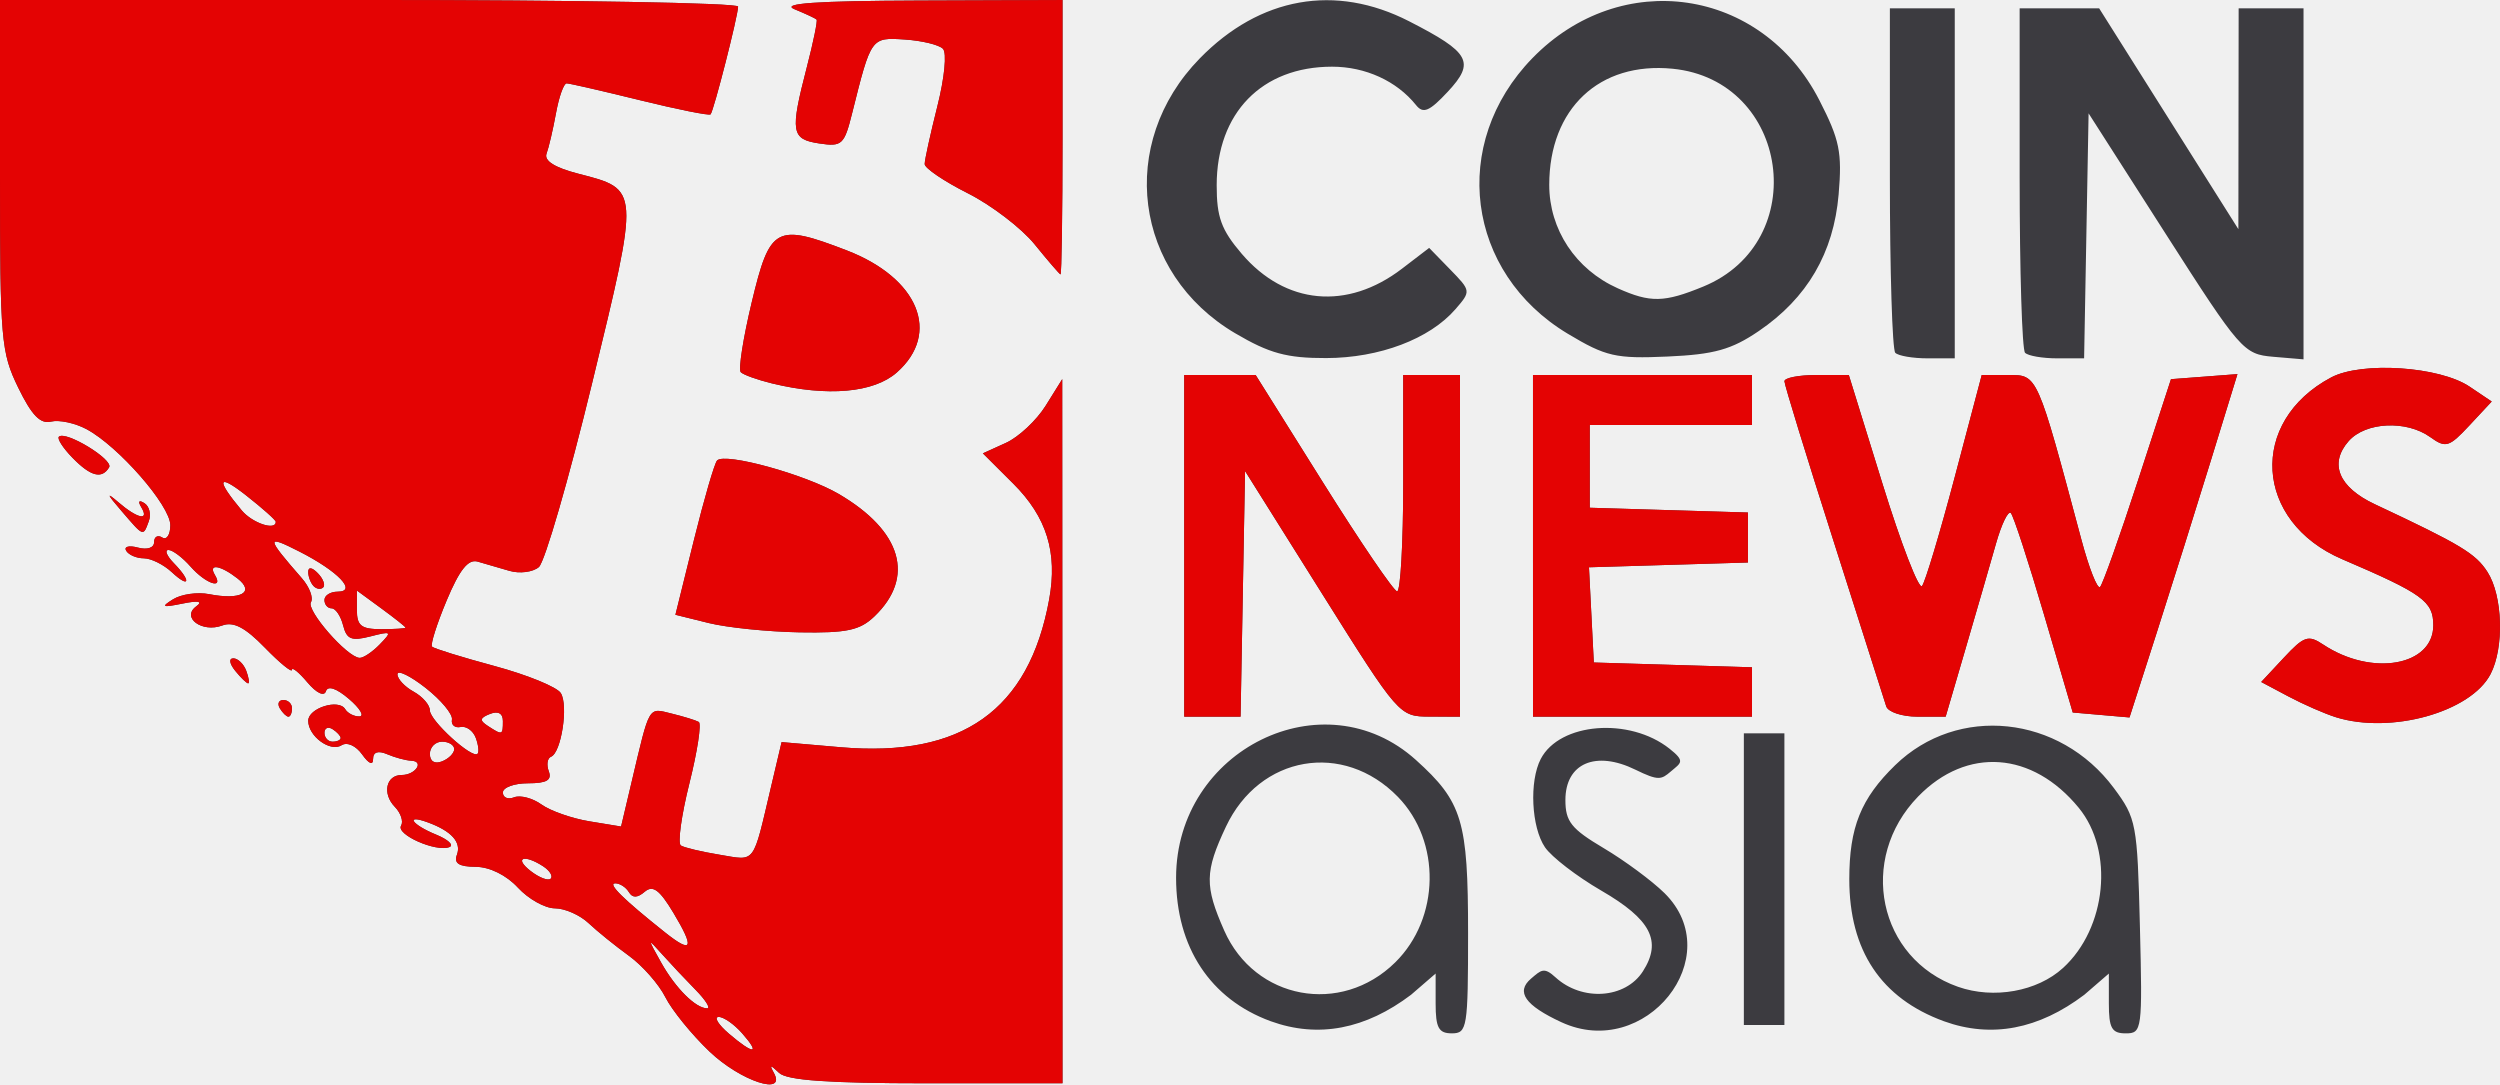
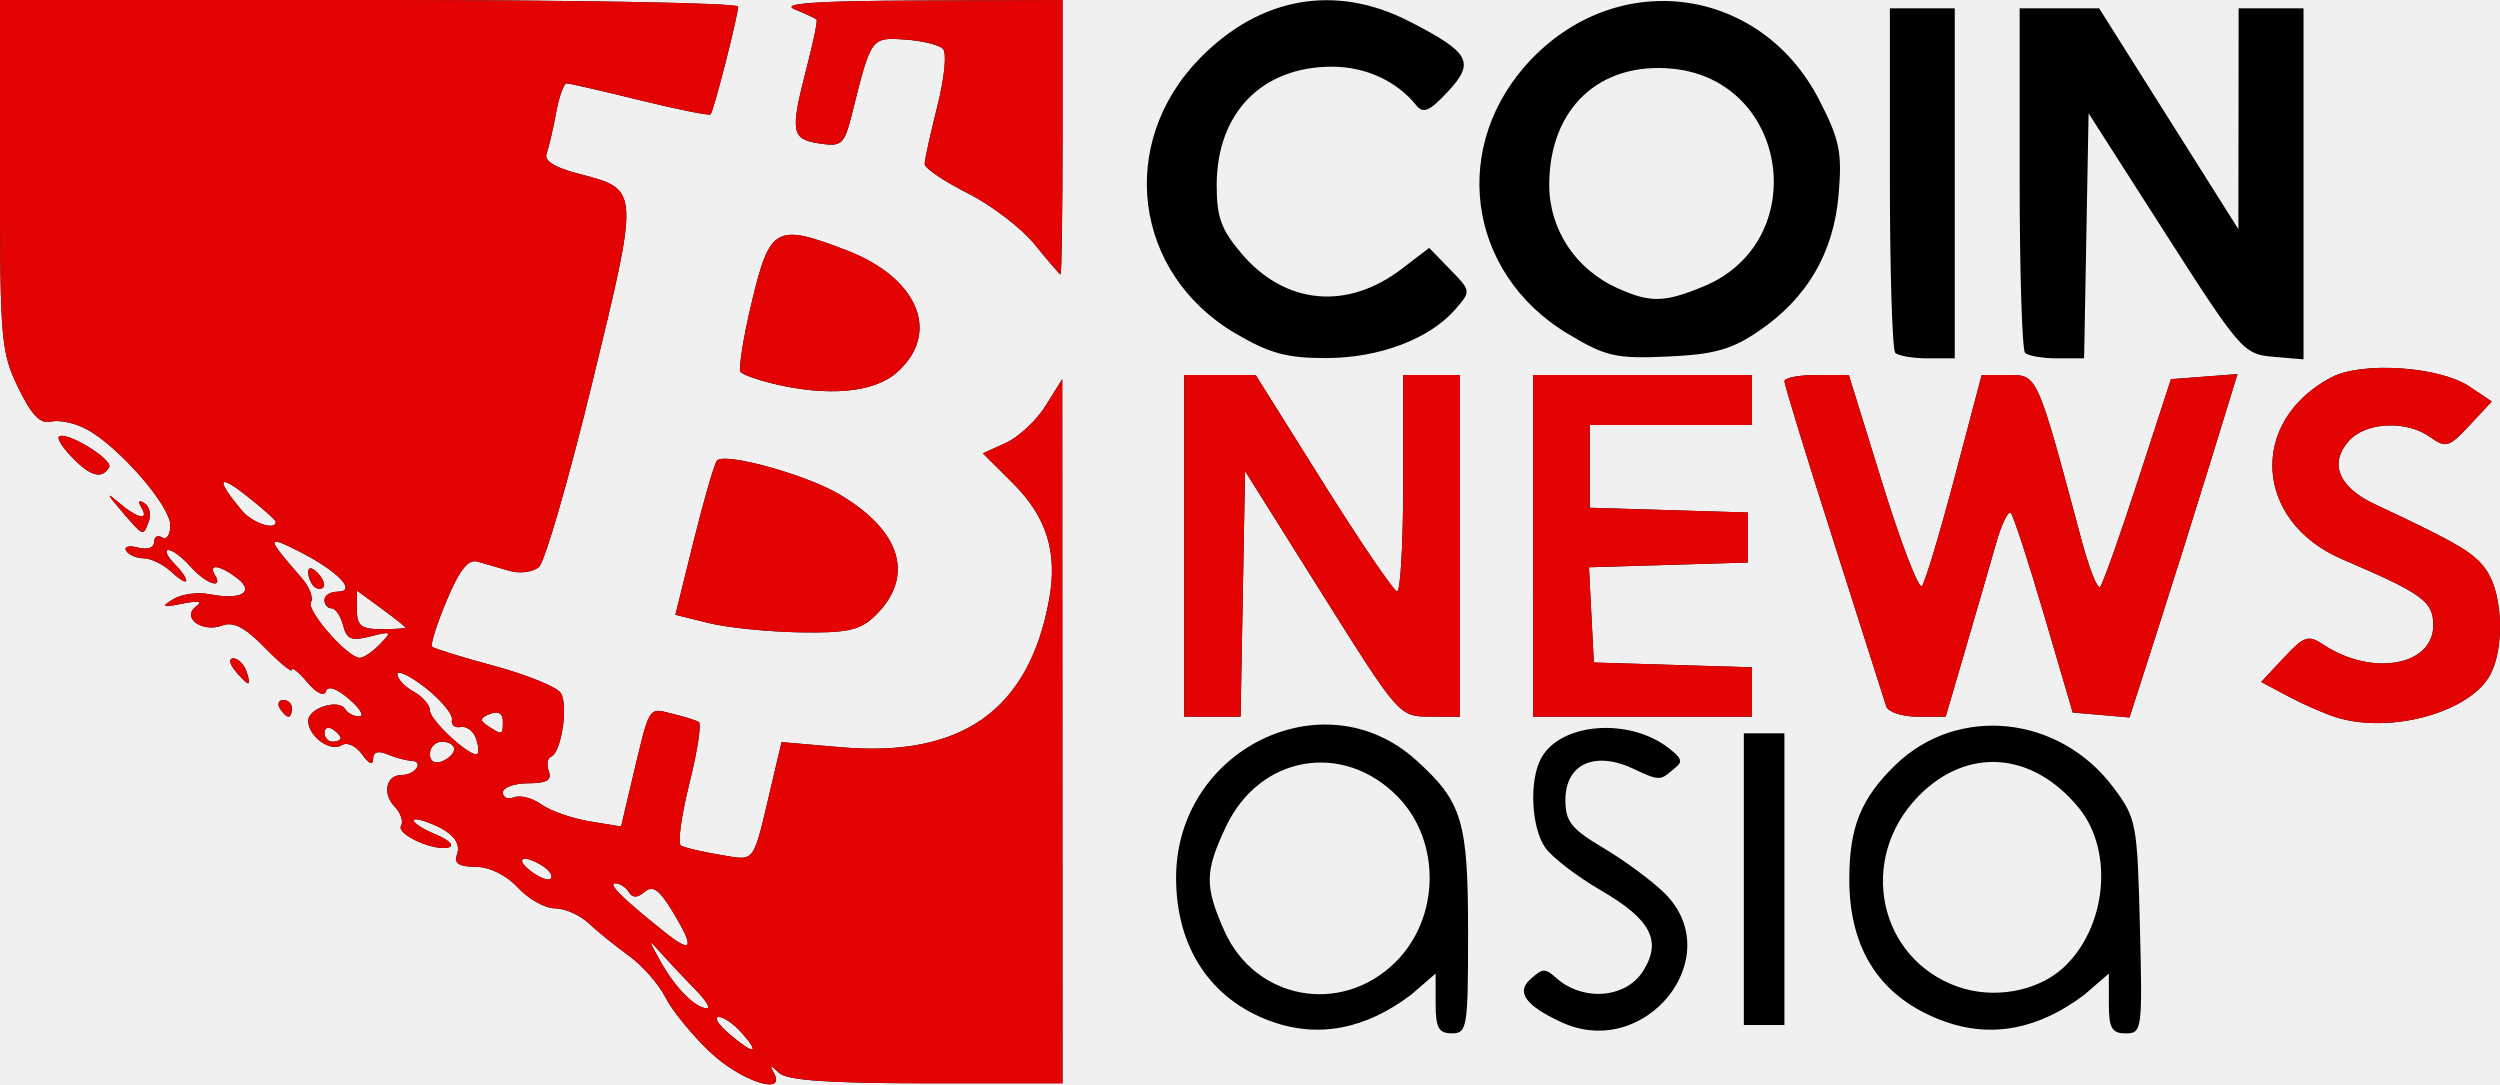
<svg xmlns="http://www.w3.org/2000/svg" width="84.667mm" height="36.725mm" viewBox="0 0 300 130.126" id="svg2" version="1.1">
  <defs id="defs4" />
  <g id="layer1" transform="translate(-697.3357,-111.2795)">
    <g transform="translate(432.475,-585.5732)" id="layer1-6">
      <path id="path4159" d="m 402.841,977.842 c -3.65,-1.141 -6.604,-3.748 -8.268,-7.296 -0.81,-1.727 -0.941,-2.48 -0.941,-5.4 0,-3.056 0.11,-3.626 1.11,-5.736 1.371,-2.893 4.041,-5.633 6.818,-6.996 1.811,-0.889 2.476,-1.017 5.286,-1.017 3.896,0 5.592,0.705 8.766,3.643 2.767,2.562 3.968,5.008 4.195,8.545 0.429,6.679 -3.277,12.551 -8.991,14.248 -2.163,0.642 -5.935,0.647 -7.974,0.01 z" style="opacity:1;fill:#ffffff;fill-opacity:1;stroke:none;stroke-width:5.87;stroke-linejoin:miter;stroke-miterlimit:4;stroke-dasharray:none;stroke-opacity:1" />
    </g>
    <g id="g4716">
-       <path style="fill:#3c3b40;fill-opacity:1" d="m 782.499,237.489 c -2.142,-2.04 -4.535,-4.984 -5.318,-6.543 -0.783,-1.559 -2.753,-3.797 -4.379,-4.973 -1.625,-1.176 -3.804,-2.938 -4.842,-3.916 -1.038,-0.977 -2.853,-1.777 -4.034,-1.777 -1.181,0 -3.179,-1.117 -4.44,-2.483 -1.385,-1.5 -3.392,-2.49 -5.073,-2.5 -2.005,-0.013 -2.632,-0.416 -2.248,-1.444 0.561,-1.501 -0.645,-2.845 -3.488,-3.886 -2.793,-1.023 -1.929,0.271 0.973,1.457 1.472,0.602 2.195,1.281 1.607,1.508 -1.611,0.623 -6.429,-1.513 -5.794,-2.57 0.305,-0.507 -0.033,-1.524 -0.75,-2.261 -1.539,-1.582 -1.057,-3.822 0.823,-3.822 1.651,0 2.757,-1.649 1.15,-1.714 -0.646,-0.026 -1.94,-0.374 -2.877,-0.774 -1.11,-0.473 -1.703,-0.274 -1.703,0.572 0,0.794 -0.509,0.582 -1.312,-0.546 -0.752,-1.057 -1.809,-1.529 -2.476,-1.105 -1.349,0.857 -3.998,-1.09 -3.998,-2.939 0,-1.522 3.667,-2.679 4.436,-1.4 0.3,0.498 1.067,0.891 1.704,0.873 0.638,-0.018 0.077,-0.958 -1.245,-2.089 -1.51,-1.291 -2.541,-1.635 -2.771,-0.926 -0.214,0.66 -1.136,0.218 -2.219,-1.064 -1.019,-1.207 -1.852,-1.885 -1.852,-1.508 0,0.377 -1.467,-0.821 -3.26,-2.663 -2.368,-2.433 -3.766,-3.16 -5.11,-2.657 -2.424,0.907 -4.953,-0.964 -3.113,-2.303 0.824,-0.6 0.249,-0.713 -1.657,-0.325 -2.438,0.496 -2.624,0.411 -1.13,-0.519 0.985,-0.612 2.928,-0.89 4.318,-0.617 3.814,0.749 5.554,-0.213 3.41,-1.884 -2.05,-1.598 -3.556,-1.828 -2.705,-0.414 1.083,1.801 -1.117,1.047 -2.92,-1 -0.969,-1.1 -2.163,-2 -2.654,-2 -0.491,0 -0.204,0.707 0.638,1.571 2.133,2.191 1.922,3.104 -0.25,1.084 -0.979,-0.91 -2.486,-1.655 -3.349,-1.655 -0.863,0 -1.815,-0.408 -2.115,-0.907 -0.3,-0.499 0.331,-0.671 1.403,-0.383 1.133,0.304 1.948,0.031 1.948,-0.652 0,-0.647 0.438,-0.898 0.973,-0.558 0.535,0.34 0.973,-0.326 0.973,-1.48 0,-2.347 -6.231,-9.478 -10.069,-11.525 -1.374,-0.732 -3.284,-1.138 -4.244,-0.901 -1.284,0.317 -2.326,-0.761 -3.936,-4.071 -2.063,-4.24 -2.19,-5.724 -2.19,-25.513 l 0,-21.011 44.286,0 c 24.357,0 44.286,0.355 44.286,0.79 0,1.086 -2.928,12.552 -3.304,12.938 -0.167,0.171 -3.981,-0.594 -8.476,-1.701 -4.495,-1.107 -8.452,-2.016 -8.794,-2.02 -0.342,-0.004 -0.915,1.6 -1.274,3.564 -0.359,1.964 -0.87,4.154 -1.136,4.867 -0.32,0.857 0.971,1.673 3.814,2.408 7.389,1.912 7.369,1.605 1.658,25.122 -2.801,11.535 -5.68,21.474 -6.397,22.085 -0.717,0.611 -2.31,0.814 -3.54,0.45 -1.23,-0.364 -2.945,-0.862 -3.81,-1.108 -1.135,-0.322 -2.17,0.98 -3.718,4.676 -1.18,2.817 -1.966,5.306 -1.747,5.53 0.219,0.225 3.597,1.272 7.507,2.326 3.91,1.055 7.484,2.515 7.942,3.244 0.933,1.488 0.061,7.155 -1.175,7.641 -0.44,0.173 -0.559,0.961 -0.264,1.75 0.395,1.057 -0.26,1.435 -2.488,1.435 -1.663,0 -3.024,0.498 -3.024,1.107 0,0.609 0.607,0.868 1.348,0.575 0.742,-0.292 2.219,0.095 3.283,0.861 1.064,0.766 3.649,1.674 5.744,2.018 l 3.809,0.626 1.264,-5.344 c 2.207,-9.333 1.958,-8.908 4.814,-8.207 1.436,0.352 2.895,0.802 3.244,1 0.348,0.198 -0.156,3.512 -1.12,7.364 -0.965,3.852 -1.427,7.212 -1.027,7.466 0.399,0.254 2.501,0.753 4.67,1.109 4.369,0.718 3.91,1.334 6.184,-8.297 l 1.233,-5.222 7.078,0.615 c 14.56,1.265 22.608,-4.439 25.032,-17.74 1.025,-5.622 -0.297,-9.886 -4.302,-13.879 l -3.655,-3.644 2.771,-1.26 c 1.524,-0.693 3.667,-2.698 4.763,-4.454 l 1.991,-3.194 0.016,42.25 0.016,42.25 -16.352,0 c -11.733,0 -16.722,-0.353 -17.662,-1.25 -1.049,-1 -1.173,-1 -0.624,0 1.547,2.815 -4,0.985 -7.702,-2.541 z m 3.895,-2.209 c -0.969,-1.1 -2.241,-1.985 -2.827,-1.967 -0.586,0.018 -0.032,0.918 1.232,2 2.972,2.544 3.85,2.526 1.595,-0.033 z m -5.597,-5.227 c -1.204,-1.225 -3.004,-3.137 -3.999,-4.25 -1.77,-1.979 -1.773,-1.958 -0.128,0.977 1.735,3.096 4.152,5.5 5.53,5.5 0.433,0 -0.198,-1.002 -1.403,-2.227 z m -2.667,-9.257 c -1.656,-2.752 -2.455,-3.336 -3.431,-2.504 -0.882,0.752 -1.466,0.763 -1.903,0.036 -0.347,-0.577 -1.08,-1.049 -1.629,-1.049 -0.969,0 0.972,1.912 5.98,5.894 3.281,2.608 3.567,1.918 0.983,-2.377 z m -15.611,-5.555 c -2.308,-1.5 -3.555,-1.035 -1.503,0.561 1.032,0.802 2.114,1.213 2.405,0.914 0.291,-0.299 -0.115,-0.963 -0.902,-1.474 z m -10.678,-14.068 c 0,-0.491 -0.657,-0.893 -1.46,-0.893 -0.803,0 -1.46,0.661 -1.46,1.469 0,0.895 0.571,1.244 1.46,0.893 0.803,-0.317 1.46,-0.977 1.46,-1.469 z m 2.581,-1.359 c -0.319,-0.854 -1.139,-1.436 -1.824,-1.293 -0.684,0.143 -1.148,-0.261 -1.031,-0.896 0.117,-0.635 -1.307,-2.346 -3.163,-3.801 -1.857,-1.455 -3.376,-2.188 -3.376,-1.63 0,0.559 0.876,1.497 1.947,2.086 1.071,0.589 1.947,1.6 1.947,2.248 0,1.225 5.079,5.85 5.717,5.206 0.2,-0.202 0.103,-1.066 -0.216,-1.92 z m -16.207,0.025 c 0,-0.243 -0.438,-0.719 -0.973,-1.059 -0.535,-0.34 -0.973,-0.141 -0.973,0.441 0,0.582 0.438,1.059 0.973,1.059 0.535,0 0.973,-0.198 0.973,-0.441 z m 19.466,-2.028 c 0,-0.929 -0.566,-1.245 -1.542,-0.861 -1.241,0.489 -1.289,0.773 -0.243,1.453 1.729,1.126 1.785,1.107 1.785,-0.592 z m -14.783,-9.2 c 1.517,-1.558 1.442,-1.622 -1.124,-0.96 -2.265,0.584 -2.839,0.35 -3.267,-1.331 -0.286,-1.122 -0.906,-2.04 -1.379,-2.04 -0.473,0 -0.86,-0.45 -0.86,-1 0,-0.55 0.711,-1 1.579,-1 2.401,0 0.068,-2.448 -4.588,-4.815 -4.049,-2.058 -4.02,-1.748 0.299,3.204 0.918,1.053 1.409,2.348 1.089,2.879 -0.579,0.963 4.313,6.567 5.827,6.676 0.44,0.031 1.53,-0.694 2.424,-1.612 z m -7.928,-6.998 c -0.357,-0.367 -0.649,-1.132 -0.649,-1.7 0,-0.627 0.453,-0.568 1.152,0.15 0.633,0.651 0.925,1.416 0.649,1.7 -0.277,0.284 -0.795,0.217 -1.152,-0.15 z m 11.031,4.985 c 0,-0.1 -1.314,-1.143 -2.92,-2.318 l -2.92,-2.136 0,2.318 c 0,1.909 0.515,2.318 2.92,2.318 1.606,0 2.92,-0.082 2.92,-0.182 z m -15.573,-12.699 c 0,-0.21 -1.608,-1.641 -3.573,-3.181 -3.419,-2.679 -3.631,-1.923 -0.508,1.813 1.269,1.519 4.081,2.462 4.081,1.369 z m 119.382,59.923 c -7.237,-2.651 -11.344,-8.881 -11.344,-17.208 0,-15.396 17.733,-24.104 28.783,-14.136 5.575,5.029 6.256,7.289 6.256,20.753 0,11.383 -0.108,12.05 -1.947,12.05 -1.585,0 -1.947,-0.667 -1.947,-3.589 l 0,-3.589 -2.95,2.55 c -5.45,4.12 -11.111,5.249 -16.852,3.169 z m 14.949,-7.054 c 5.379,-5.295 5.531,-14.518 0.327,-19.864 -6.551,-6.73 -16.601,-4.991 -20.636,3.572 -2.545,5.402 -2.573,7.117 -0.206,12.475 3.668,8.299 14.006,10.223 20.514,3.818 z m 19.939,7.175 c -4.331,-2.01 -5.504,-3.637 -3.641,-5.225 1.217,-1.038 1.553,-1.43 2.929,-0.168 3.199,2.933 8.401,2.577 10.503,-0.72 2.311,-3.623 0.966,-6.22 -5.018,-9.69 -2.911,-1.688 -5.943,-4.022 -6.737,-5.187 -1.639,-2.404 -1.903,-7.922 -0.508,-10.601 2.275,-4.368 10.635,-5.038 15.443,-1.237 1.954,1.545 1.395,1.691 0.16,2.745 -1.142,0.974 -1.466,1.143 -4.243,-0.218 -4.775,-2.339 -8.402,-0.767 -8.402,3.641 0,2.579 0.704,3.464 4.591,5.771 2.525,1.499 5.81,3.928 7.3,5.398 7.721,7.62 -2.303,20.164 -12.378,15.489 z m 45.897,-0.12 c -7.54,-2.762 -11.344,-8.477 -11.344,-17.041 0,-6.223 1.394,-9.685 5.51,-13.686 7.499,-7.29 19.729,-6.01 26.236,2.746 2.705,3.64 2.819,4.241 3.128,16.609 0.311,12.434 0.258,12.832 -1.703,12.832 -1.674,0 -2.024,-0.621 -2.024,-3.589 l 0,-3.589 -2.95,2.55 c -5.45,4.12 -11.111,5.249 -16.852,3.169 z m 14.305,-6.388 c 5.233,-4.784 6.143,-14.022 1.892,-19.212 -5.568,-6.798 -13.444,-7.358 -19.272,-1.371 -7.304,7.504 -4.798,19.479 4.781,22.844 4.278,1.503 9.507,0.564 12.598,-2.262 z m -38.302,-10.653 0,-17.5 2.433,0 2.433,0 0,17.5 0,17.5 -2.433,0 -2.433,0 z m 71.046,-19.434 c -1.342,-0.419 -3.908,-1.542 -5.702,-2.496 l -3.263,-1.733 2.717,-2.913 c 2.428,-2.603 2.931,-2.771 4.729,-1.576 5.814,3.864 13.205,2.571 13.205,-2.31 0,-2.881 -1.249,-3.787 -10.924,-7.931 -10.57,-4.527 -11.302,-16.519 -1.332,-21.816 3.665,-1.947 13.004,-1.326 16.616,1.105 l 2.651,1.784 -2.672,2.866 c -2.447,2.624 -2.843,2.743 -4.695,1.411 -2.868,-2.064 -7.773,-1.828 -9.8,0.473 -2.376,2.697 -1.198,5.541 3.136,7.574 10.319,4.841 12.112,5.92 13.53,8.144 1.834,2.875 2.014,9.068 0.358,12.249 -2.374,4.557 -11.964,7.229 -18.553,5.17 z M 730.915,196.28 c -0.331,-0.55 -0.138,-1 0.429,-1 0.567,0 1.031,0.45 1.031,1 0,0.55 -0.193,1 -0.429,1 -0.236,0 -0.7,-0.45 -1.031,-1 z m 108.525,-19.5 0,-20.5 4.287,0 4.287,0 8.123,12.96 c 4.468,7.128 8.451,12.978 8.853,13 0.402,0.022 0.73,-5.81 0.73,-12.96 l 0,-13 3.407,0 3.407,0 0,20.5 0,20.5 -3.65,-0.007 c -3.632,-0.007 -3.695,-0.079 -12.896,-14.738 l -9.246,-14.731 -0.269,14.738 -0.269,14.738 -3.381,0 -3.381,0 0,-20.5 z m 41.853,0 0,-20.5 13.14,0 13.14,0 0,3 0,3 -9.733,0 -9.733,0 0,4.964 0,4.964 9.49,0.286 9.49,0.286 0,3 0,3 -9.537,0.287 -9.537,0.287 0.291,5.713 0.291,5.713 9.49,0.286 9.49,0.286 0,2.964 0,2.964 -13.14,0 -13.14,0 z m 42.386,19.25 c -0.209,-0.688 -3.042,-9.575 -6.296,-19.751 -3.254,-10.175 -5.917,-18.838 -5.917,-19.25 0,-0.412 1.739,-0.749 3.864,-0.749 l 3.864,0 4.048,13.071 c 2.226,7.189 4.356,12.702 4.733,12.25 0.377,-0.452 2.143,-6.334 3.926,-13.071 l 3.241,-12.25 3.208,0 c 3.507,0 3.415,-0.207 8.752,19.752 0.919,3.439 1.928,5.995 2.242,5.68 0.313,-0.314 2.356,-6.053 4.539,-12.752 l 3.969,-12.18 3.989,-0.304 3.989,-0.304 -3.17,10.304 c -1.744,5.667 -4.658,14.937 -6.477,20.601 l -3.307,10.297 -3.406,-0.297 -3.406,-0.297 -3.429,-11.681 c -1.886,-6.425 -3.687,-11.94 -4.003,-12.256 -0.316,-0.316 -1.117,1.34 -1.781,3.681 -0.664,2.341 -2.293,7.969 -3.621,12.506 l -2.415,8.25 -3.378,0 c -1.858,0 -3.549,-0.562 -3.757,-1.25 z m -198.116,-4.25 c -0.698,-0.865 -0.793,-1.5 -0.223,-1.5 0.544,0 1.24,0.675 1.549,1.5 0.308,0.825 0.409,1.5 0.223,1.5 -0.185,0 -0.882,-0.675 -1.549,-1.5 z m 56.826,-5.734 -4.006,-0.994 2.221,-8.969 c 1.222,-4.933 2.474,-9.229 2.784,-9.547 0.954,-0.98 10.584,1.672 14.596,4.019 7.581,4.436 9.196,9.987 4.276,14.697 -1.745,1.67 -3.33,2.007 -8.991,1.908 -3.78,-0.066 -8.676,-0.567 -10.879,-1.114 z m -70.526,-13.509 c -1.713,-1.991 -1.805,-2.265 -0.336,-1 2.306,1.987 3.781,2.302 2.75,0.588 -0.421,-0.699 -0.268,-0.884 0.387,-0.468 0.595,0.378 0.834,1.347 0.533,2.155 -0.703,1.883 -0.574,1.933 -3.334,-1.275 z m -5.847,-6.34 c -1.115,-1.146 -1.843,-2.273 -1.618,-2.504 0.771,-0.792 6.587,2.743 6.032,3.666 -0.871,1.448 -2.219,1.094 -4.414,-1.162 z m 83.98,-8.903 c -1.767,-0.43 -3.463,-1.039 -3.769,-1.354 -0.306,-0.315 0.283,-4.079 1.31,-8.366 2.187,-9.13 2.896,-9.52 11.382,-6.258 8.635,3.319 11.366,9.949 6.037,14.658 -2.767,2.445 -8.32,2.935 -14.96,1.319 z m 55.573,-6.017 c -12.217,-7.199 -14.227,-22.794 -4.254,-32.996 7.21,-7.375 16.263,-8.98 25.108,-4.452 7.334,3.755 7.962,4.9 4.643,8.46 -2.198,2.357 -2.947,2.674 -3.798,1.61 -2.318,-2.897 -6.077,-4.618 -10.085,-4.618 -8.43,0 -13.838,5.553 -13.845,14.215 -0.003,3.847 0.55,5.363 3.005,8.236 5.236,6.127 12.663,6.818 19.231,1.79 l 3.261,-2.496 2.52,2.589 c 2.507,2.575 2.51,2.601 0.633,4.768 -3.096,3.574 -9.12,5.852 -15.514,5.865 -4.716,0.01 -6.815,-0.562 -10.905,-2.972 z m 39.906,0.055 c -12.226,-7.337 -14.218,-22.835 -4.251,-33.075 10.64,-10.932 27.504,-8.464 34.43,5.039 2.441,4.759 2.748,6.254 2.319,11.301 -0.597,7.026 -3.769,12.455 -9.59,16.413 -3.272,2.225 -5.353,2.806 -10.941,3.054 -6.215,0.277 -7.405,0.005 -11.967,-2.733 z m 16.252,-5.665 c 13.075,-5.375 10.347,-24.755 -3.679,-26.14 -8.789,-0.868 -14.796,4.784 -14.803,13.927 -0.004,5.365 3.169,10.159 8.221,12.42 3.919,1.754 5.572,1.72 10.261,-0.207 z m 23.042,7.947 c -0.357,-0.367 -0.649,-9.817 -0.649,-21 l 0,-20.333 3.893,0 3.893,0 0,21 0,21 -3.244,0 c -1.784,0 -3.536,-0.3 -3.893,-0.667 z m 15.573,0 c -0.357,-0.367 -0.649,-9.817 -0.649,-21 l 0,-20.333 4.771,0 4.771,0 8.353,13.25 8.353,13.25 0.016,-13.25 0.016,-13.25 3.893,0 3.893,0 0,21.06 0,21.06 -3.65,-0.31 c -3.536,-0.301 -3.938,-0.76 -12.896,-14.76 l -9.246,-14.45 -0.269,14.7 -0.269,14.7 -3.218,0 c -1.77,0 -3.51,-0.3 -3.867,-0.667 z M 821.493,140.604 c -1.573,-1.942 -5.187,-4.703 -8.03,-6.136 -2.843,-1.433 -5.169,-3.009 -5.169,-3.502 0,-0.494 0.685,-3.611 1.521,-6.929 0.863,-3.423 1.155,-6.408 0.674,-6.902 -0.466,-0.479 -2.526,-0.98 -4.578,-1.113 -4.058,-0.264 -4.037,-0.292 -6.317,8.836 -0.947,3.795 -1.222,4.047 -3.946,3.636 -3.38,-0.51 -3.517,-1.351 -1.492,-9.168 0.777,-2.999 1.303,-5.566 1.169,-5.703 -0.134,-0.137 -1.322,-0.692 -2.641,-1.233 -1.714,-0.703 2.526,-1.001 14.879,-1.047 l 17.276,-0.063 0,16.5 c 0,9.075 -0.11,16.468 -0.243,16.428 -0.134,-0.04 -1.531,-1.661 -3.104,-3.604 z" id="path4147" />
+       <path style="fill:#000000;fill-opacity:1" d="m 782.499,237.489 c -2.142,-2.04 -4.535,-4.984 -5.318,-6.543 -0.783,-1.559 -2.753,-3.797 -4.379,-4.973 -1.625,-1.176 -3.804,-2.938 -4.842,-3.916 -1.038,-0.977 -2.853,-1.777 -4.034,-1.777 -1.181,0 -3.179,-1.117 -4.44,-2.483 -1.385,-1.5 -3.392,-2.49 -5.073,-2.5 -2.005,-0.013 -2.632,-0.416 -2.248,-1.444 0.561,-1.501 -0.645,-2.845 -3.488,-3.886 -2.793,-1.023 -1.929,0.271 0.973,1.457 1.472,0.602 2.195,1.281 1.607,1.508 -1.611,0.623 -6.429,-1.513 -5.794,-2.57 0.305,-0.507 -0.033,-1.524 -0.75,-2.261 -1.539,-1.582 -1.057,-3.822 0.823,-3.822 1.651,0 2.757,-1.649 1.15,-1.714 -0.646,-0.026 -1.94,-0.374 -2.877,-0.774 -1.11,-0.473 -1.703,-0.274 -1.703,0.572 0,0.794 -0.509,0.582 -1.312,-0.546 -0.752,-1.057 -1.809,-1.529 -2.476,-1.105 -1.349,0.857 -3.998,-1.09 -3.998,-2.939 0,-1.522 3.667,-2.679 4.436,-1.4 0.3,0.498 1.067,0.891 1.704,0.873 0.638,-0.018 0.077,-0.958 -1.245,-2.089 -1.51,-1.291 -2.541,-1.635 -2.771,-0.926 -0.214,0.66 -1.136,0.218 -2.219,-1.064 -1.019,-1.207 -1.852,-1.885 -1.852,-1.508 0,0.377 -1.467,-0.821 -3.26,-2.663 -2.368,-2.433 -3.766,-3.16 -5.11,-2.657 -2.424,0.907 -4.953,-0.964 -3.113,-2.303 0.824,-0.6 0.249,-0.713 -1.657,-0.325 -2.438,0.496 -2.624,0.411 -1.13,-0.519 0.985,-0.612 2.928,-0.89 4.318,-0.617 3.814,0.749 5.554,-0.213 3.41,-1.884 -2.05,-1.598 -3.556,-1.828 -2.705,-0.414 1.083,1.801 -1.117,1.047 -2.92,-1 -0.969,-1.1 -2.163,-2 -2.654,-2 -0.491,0 -0.204,0.707 0.638,1.571 2.133,2.191 1.922,3.104 -0.25,1.084 -0.979,-0.91 -2.486,-1.655 -3.349,-1.655 -0.863,0 -1.815,-0.408 -2.115,-0.907 -0.3,-0.499 0.331,-0.671 1.403,-0.383 1.133,0.304 1.948,0.031 1.948,-0.652 0,-0.647 0.438,-0.898 0.973,-0.558 0.535,0.34 0.973,-0.326 0.973,-1.48 0,-2.347 -6.231,-9.478 -10.069,-11.525 -1.374,-0.732 -3.284,-1.138 -4.244,-0.901 -1.284,0.317 -2.326,-0.761 -3.936,-4.071 -2.063,-4.24 -2.19,-5.724 -2.19,-25.513 l 0,-21.011 44.286,0 c 24.357,0 44.286,0.355 44.286,0.79 0,1.086 -2.928,12.552 -3.304,12.938 -0.167,0.171 -3.981,-0.594 -8.476,-1.701 -4.495,-1.107 -8.452,-2.016 -8.794,-2.02 -0.342,-0.004 -0.915,1.6 -1.274,3.564 -0.359,1.964 -0.87,4.154 -1.136,4.867 -0.32,0.857 0.971,1.673 3.814,2.408 7.389,1.912 7.369,1.605 1.658,25.122 -2.801,11.535 -5.68,21.474 -6.397,22.085 -0.717,0.611 -2.31,0.814 -3.54,0.45 -1.23,-0.364 -2.945,-0.862 -3.81,-1.108 -1.135,-0.322 -2.17,0.98 -3.718,4.676 -1.18,2.817 -1.966,5.306 -1.747,5.53 0.219,0.225 3.597,1.272 7.507,2.326 3.91,1.055 7.484,2.515 7.942,3.244 0.933,1.488 0.061,7.155 -1.175,7.641 -0.44,0.173 -0.559,0.961 -0.264,1.75 0.395,1.057 -0.26,1.435 -2.488,1.435 -1.663,0 -3.024,0.498 -3.024,1.107 0,0.609 0.607,0.868 1.348,0.575 0.742,-0.292 2.219,0.095 3.283,0.861 1.064,0.766 3.649,1.674 5.744,2.018 l 3.809,0.626 1.264,-5.344 c 2.207,-9.333 1.958,-8.908 4.814,-8.207 1.436,0.352 2.895,0.802 3.244,1 0.348,0.198 -0.156,3.512 -1.12,7.364 -0.965,3.852 -1.427,7.212 -1.027,7.466 0.399,0.254 2.501,0.753 4.67,1.109 4.369,0.718 3.91,1.334 6.184,-8.297 l 1.233,-5.222 7.078,0.615 c 14.56,1.265 22.608,-4.439 25.032,-17.74 1.025,-5.622 -0.297,-9.886 -4.302,-13.879 l -3.655,-3.644 2.771,-1.26 c 1.524,-0.693 3.667,-2.698 4.763,-4.454 l 1.991,-3.194 0.016,42.25 0.016,42.25 -16.352,0 c -11.733,0 -16.722,-0.353 -17.662,-1.25 -1.049,-1 -1.173,-1 -0.624,0 1.547,2.815 -4,0.985 -7.702,-2.541 z m 3.895,-2.209 c -0.969,-1.1 -2.241,-1.985 -2.827,-1.967 -0.586,0.018 -0.032,0.918 1.232,2 2.972,2.544 3.85,2.526 1.595,-0.033 z m -5.597,-5.227 c -1.204,-1.225 -3.004,-3.137 -3.999,-4.25 -1.77,-1.979 -1.773,-1.958 -0.128,0.977 1.735,3.096 4.152,5.5 5.53,5.5 0.433,0 -0.198,-1.002 -1.403,-2.227 z m -2.667,-9.257 c -1.656,-2.752 -2.455,-3.336 -3.431,-2.504 -0.882,0.752 -1.466,0.763 -1.903,0.036 -0.347,-0.577 -1.08,-1.049 -1.629,-1.049 -0.969,0 0.972,1.912 5.98,5.894 3.281,2.608 3.567,1.918 0.983,-2.377 z m -15.611,-5.555 c -2.308,-1.5 -3.555,-1.035 -1.503,0.561 1.032,0.802 2.114,1.213 2.405,0.914 0.291,-0.299 -0.115,-0.963 -0.902,-1.474 z m -10.678,-14.068 c 0,-0.491 -0.657,-0.893 -1.46,-0.893 -0.803,0 -1.46,0.661 -1.46,1.469 0,0.895 0.571,1.244 1.46,0.893 0.803,-0.317 1.46,-0.977 1.46,-1.469 z m 2.581,-1.359 c -0.319,-0.854 -1.139,-1.436 -1.824,-1.293 -0.684,0.143 -1.148,-0.261 -1.031,-0.896 0.117,-0.635 -1.307,-2.346 -3.163,-3.801 -1.857,-1.455 -3.376,-2.188 -3.376,-1.63 0,0.559 0.876,1.497 1.947,2.086 1.071,0.589 1.947,1.6 1.947,2.248 0,1.225 5.079,5.85 5.717,5.206 0.2,-0.202 0.103,-1.066 -0.216,-1.92 z m -16.207,0.025 c 0,-0.243 -0.438,-0.719 -0.973,-1.059 -0.535,-0.34 -0.973,-0.141 -0.973,0.441 0,0.582 0.438,1.059 0.973,1.059 0.535,0 0.973,-0.198 0.973,-0.441 z m 19.466,-2.028 c 0,-0.929 -0.566,-1.245 -1.542,-0.861 -1.241,0.489 -1.289,0.773 -0.243,1.453 1.729,1.126 1.785,1.107 1.785,-0.592 z m -14.783,-9.2 c 1.517,-1.558 1.442,-1.622 -1.124,-0.96 -2.265,0.584 -2.839,0.35 -3.267,-1.331 -0.286,-1.122 -0.906,-2.04 -1.379,-2.04 -0.473,0 -0.86,-0.45 -0.86,-1 0,-0.55 0.711,-1 1.579,-1 2.401,0 0.068,-2.448 -4.588,-4.815 -4.049,-2.058 -4.02,-1.748 0.299,3.204 0.918,1.053 1.409,2.348 1.089,2.879 -0.579,0.963 4.313,6.567 5.827,6.676 0.44,0.031 1.53,-0.694 2.424,-1.612 z m -7.928,-6.998 c -0.357,-0.367 -0.649,-1.132 -0.649,-1.7 0,-0.627 0.453,-0.568 1.152,0.15 0.633,0.651 0.925,1.416 0.649,1.7 -0.277,0.284 -0.795,0.217 -1.152,-0.15 z m 11.031,4.985 c 0,-0.1 -1.314,-1.143 -2.92,-2.318 l -2.92,-2.136 0,2.318 c 0,1.909 0.515,2.318 2.92,2.318 1.606,0 2.92,-0.082 2.92,-0.182 z m -15.573,-12.699 c 0,-0.21 -1.608,-1.641 -3.573,-3.181 -3.419,-2.679 -3.631,-1.923 -0.508,1.813 1.269,1.519 4.081,2.462 4.081,1.369 z m 119.382,59.923 c -7.237,-2.651 -11.344,-8.881 -11.344,-17.208 0,-15.396 17.733,-24.104 28.783,-14.136 5.575,5.029 6.256,7.289 6.256,20.753 0,11.383 -0.108,12.05 -1.947,12.05 -1.585,0 -1.947,-0.667 -1.947,-3.589 l 0,-3.589 -2.95,2.55 c -5.45,4.12 -11.111,5.249 -16.852,3.169 z m 14.949,-7.054 c 5.379,-5.295 5.531,-14.518 0.327,-19.864 -6.551,-6.73 -16.601,-4.991 -20.636,3.572 -2.545,5.402 -2.573,7.117 -0.206,12.475 3.668,8.299 14.006,10.223 20.514,3.818 z m 19.939,7.175 c -4.331,-2.01 -5.504,-3.637 -3.641,-5.225 1.217,-1.038 1.553,-1.43 2.929,-0.168 3.199,2.933 8.401,2.577 10.503,-0.72 2.311,-3.623 0.966,-6.22 -5.018,-9.69 -2.911,-1.688 -5.943,-4.022 -6.737,-5.187 -1.639,-2.404 -1.903,-7.922 -0.508,-10.601 2.275,-4.368 10.635,-5.038 15.443,-1.237 1.954,1.545 1.395,1.691 0.16,2.745 -1.142,0.974 -1.466,1.143 -4.243,-0.218 -4.775,-2.339 -8.402,-0.767 -8.402,3.641 0,2.579 0.704,3.464 4.591,5.771 2.525,1.499 5.81,3.928 7.3,5.398 7.721,7.62 -2.303,20.164 -12.378,15.489 z m 45.897,-0.12 c -7.54,-2.762 -11.344,-8.477 -11.344,-17.041 0,-6.223 1.394,-9.685 5.51,-13.686 7.499,-7.29 19.729,-6.01 26.236,2.746 2.705,3.64 2.819,4.241 3.128,16.609 0.311,12.434 0.258,12.832 -1.703,12.832 -1.674,0 -2.024,-0.621 -2.024,-3.589 l 0,-3.589 -2.95,2.55 c -5.45,4.12 -11.111,5.249 -16.852,3.169 z m 14.305,-6.388 c 5.233,-4.784 6.143,-14.022 1.892,-19.212 -5.568,-6.798 -13.444,-7.358 -19.272,-1.371 -7.304,7.504 -4.798,19.479 4.781,22.844 4.278,1.503 9.507,0.564 12.598,-2.262 z m -38.302,-10.653 0,-17.5 2.433,0 2.433,0 0,17.5 0,17.5 -2.433,0 -2.433,0 z m 71.046,-19.434 c -1.342,-0.419 -3.908,-1.542 -5.702,-2.496 l -3.263,-1.733 2.717,-2.913 c 2.428,-2.603 2.931,-2.771 4.729,-1.576 5.814,3.864 13.205,2.571 13.205,-2.31 0,-2.881 -1.249,-3.787 -10.924,-7.931 -10.57,-4.527 -11.302,-16.519 -1.332,-21.816 3.665,-1.947 13.004,-1.326 16.616,1.105 l 2.651,1.784 -2.672,2.866 c -2.447,2.624 -2.843,2.743 -4.695,1.411 -2.868,-2.064 -7.773,-1.828 -9.8,0.473 -2.376,2.697 -1.198,5.541 3.136,7.574 10.319,4.841 12.112,5.92 13.53,8.144 1.834,2.875 2.014,9.068 0.358,12.249 -2.374,4.557 -11.964,7.229 -18.553,5.17 z M 730.915,196.28 c -0.331,-0.55 -0.138,-1 0.429,-1 0.567,0 1.031,0.45 1.031,1 0,0.55 -0.193,1 -0.429,1 -0.236,0 -0.7,-0.45 -1.031,-1 z m 108.525,-19.5 0,-20.5 4.287,0 4.287,0 8.123,12.96 c 4.468,7.128 8.451,12.978 8.853,13 0.402,0.022 0.73,-5.81 0.73,-12.96 l 0,-13 3.407,0 3.407,0 0,20.5 0,20.5 -3.65,-0.007 c -3.632,-0.007 -3.695,-0.079 -12.896,-14.738 l -9.246,-14.731 -0.269,14.738 -0.269,14.738 -3.381,0 -3.381,0 0,-20.5 z m 41.853,0 0,-20.5 13.14,0 13.14,0 0,3 0,3 -9.733,0 -9.733,0 0,4.964 0,4.964 9.49,0.286 9.49,0.286 0,3 0,3 -9.537,0.287 -9.537,0.287 0.291,5.713 0.291,5.713 9.49,0.286 9.49,0.286 0,2.964 0,2.964 -13.14,0 -13.14,0 z m 42.386,19.25 c -0.209,-0.688 -3.042,-9.575 -6.296,-19.751 -3.254,-10.175 -5.917,-18.838 -5.917,-19.25 0,-0.412 1.739,-0.749 3.864,-0.749 l 3.864,0 4.048,13.071 c 2.226,7.189 4.356,12.702 4.733,12.25 0.377,-0.452 2.143,-6.334 3.926,-13.071 l 3.241,-12.25 3.208,0 c 3.507,0 3.415,-0.207 8.752,19.752 0.919,3.439 1.928,5.995 2.242,5.68 0.313,-0.314 2.356,-6.053 4.539,-12.752 l 3.969,-12.18 3.989,-0.304 3.989,-0.304 -3.17,10.304 c -1.744,5.667 -4.658,14.937 -6.477,20.601 l -3.307,10.297 -3.406,-0.297 -3.406,-0.297 -3.429,-11.681 c -1.886,-6.425 -3.687,-11.94 -4.003,-12.256 -0.316,-0.316 -1.117,1.34 -1.781,3.681 -0.664,2.341 -2.293,7.969 -3.621,12.506 l -2.415,8.25 -3.378,0 c -1.858,0 -3.549,-0.562 -3.757,-1.25 z m -198.116,-4.25 c -0.698,-0.865 -0.793,-1.5 -0.223,-1.5 0.544,0 1.24,0.675 1.549,1.5 0.308,0.825 0.409,1.5 0.223,1.5 -0.185,0 -0.882,-0.675 -1.549,-1.5 z m 56.826,-5.734 -4.006,-0.994 2.221,-8.969 c 1.222,-4.933 2.474,-9.229 2.784,-9.547 0.954,-0.98 10.584,1.672 14.596,4.019 7.581,4.436 9.196,9.987 4.276,14.697 -1.745,1.67 -3.33,2.007 -8.991,1.908 -3.78,-0.066 -8.676,-0.567 -10.879,-1.114 z m -70.526,-13.509 c -1.713,-1.991 -1.805,-2.265 -0.336,-1 2.306,1.987 3.781,2.302 2.75,0.588 -0.421,-0.699 -0.268,-0.884 0.387,-0.468 0.595,0.378 0.834,1.347 0.533,2.155 -0.703,1.883 -0.574,1.933 -3.334,-1.275 z m -5.847,-6.34 c -1.115,-1.146 -1.843,-2.273 -1.618,-2.504 0.771,-0.792 6.587,2.743 6.032,3.666 -0.871,1.448 -2.219,1.094 -4.414,-1.162 z m 83.98,-8.903 c -1.767,-0.43 -3.463,-1.039 -3.769,-1.354 -0.306,-0.315 0.283,-4.079 1.31,-8.366 2.187,-9.13 2.896,-9.52 11.382,-6.258 8.635,3.319 11.366,9.949 6.037,14.658 -2.767,2.445 -8.32,2.935 -14.96,1.319 z m 55.573,-6.017 c -12.217,-7.199 -14.227,-22.794 -4.254,-32.996 7.21,-7.375 16.263,-8.98 25.108,-4.452 7.334,3.755 7.962,4.9 4.643,8.46 -2.198,2.357 -2.947,2.674 -3.798,1.61 -2.318,-2.897 -6.077,-4.618 -10.085,-4.618 -8.43,0 -13.838,5.553 -13.845,14.215 -0.003,3.847 0.55,5.363 3.005,8.236 5.236,6.127 12.663,6.818 19.231,1.79 l 3.261,-2.496 2.52,2.589 c 2.507,2.575 2.51,2.601 0.633,4.768 -3.096,3.574 -9.12,5.852 -15.514,5.865 -4.716,0.01 -6.815,-0.562 -10.905,-2.972 z m 39.906,0.055 c -12.226,-7.337 -14.218,-22.835 -4.251,-33.075 10.64,-10.932 27.504,-8.464 34.43,5.039 2.441,4.759 2.748,6.254 2.319,11.301 -0.597,7.026 -3.769,12.455 -9.59,16.413 -3.272,2.225 -5.353,2.806 -10.941,3.054 -6.215,0.277 -7.405,0.005 -11.967,-2.733 z m 16.252,-5.665 c 13.075,-5.375 10.347,-24.755 -3.679,-26.14 -8.789,-0.868 -14.796,4.784 -14.803,13.927 -0.004,5.365 3.169,10.159 8.221,12.42 3.919,1.754 5.572,1.72 10.261,-0.207 z m 23.042,7.947 c -0.357,-0.367 -0.649,-9.817 -0.649,-21 l 0,-20.333 3.893,0 3.893,0 0,21 0,21 -3.244,0 c -1.784,0 -3.536,-0.3 -3.893,-0.667 z m 15.573,0 c -0.357,-0.367 -0.649,-9.817 -0.649,-21 l 0,-20.333 4.771,0 4.771,0 8.353,13.25 8.353,13.25 0.016,-13.25 0.016,-13.25 3.893,0 3.893,0 0,21.06 0,21.06 -3.65,-0.31 c -3.536,-0.301 -3.938,-0.76 -12.896,-14.76 l -9.246,-14.45 -0.269,14.7 -0.269,14.7 -3.218,0 c -1.77,0 -3.51,-0.3 -3.867,-0.667 z M 821.493,140.604 c -1.573,-1.942 -5.187,-4.703 -8.03,-6.136 -2.843,-1.433 -5.169,-3.009 -5.169,-3.502 0,-0.494 0.685,-3.611 1.521,-6.929 0.863,-3.423 1.155,-6.408 0.674,-6.902 -0.466,-0.479 -2.526,-0.98 -4.578,-1.113 -4.058,-0.264 -4.037,-0.292 -6.317,8.836 -0.947,3.795 -1.222,4.047 -3.946,3.636 -3.38,-0.51 -3.517,-1.351 -1.492,-9.168 0.777,-2.999 1.303,-5.566 1.169,-5.703 -0.134,-0.137 -1.322,-0.692 -2.641,-1.233 -1.714,-0.703 2.526,-1.001 14.879,-1.047 l 17.276,-0.063 0,16.5 c 0,9.075 -0.11,16.468 -0.243,16.428 -0.134,-0.04 -1.531,-1.661 -3.104,-3.604 z" id="path4147" />
      <path style="fill:#e40303;fill-opacity:1" d="m 782.5,237.489 c -2.142,-2.04 -4.535,-4.984 -5.318,-6.543 -0.783,-1.559 -2.753,-3.797 -4.379,-4.973 -1.625,-1.176 -3.804,-2.938 -4.842,-3.916 -1.038,-0.978 -2.853,-1.777 -4.034,-1.777 -1.181,0 -3.179,-1.117 -4.44,-2.483 -1.385,-1.5 -3.392,-2.49 -5.073,-2.5 -2.005,-0.013 -2.632,-0.415 -2.248,-1.444 0.561,-1.501 -0.645,-2.845 -3.488,-3.886 -2.793,-1.023 -1.929,0.271 0.973,1.457 1.472,0.602 2.195,1.281 1.607,1.508 -1.611,0.623 -6.429,-1.513 -5.794,-2.57 0.305,-0.507 -0.033,-1.524 -0.75,-2.261 -1.539,-1.582 -1.057,-3.822 0.823,-3.822 1.651,0 2.757,-1.649 1.15,-1.714 -0.646,-0.026 -1.94,-0.374 -2.877,-0.774 -1.11,-0.473 -1.703,-0.274 -1.703,0.572 0,0.794 -0.509,0.583 -1.312,-0.546 -0.752,-1.057 -1.809,-1.529 -2.476,-1.105 -1.349,0.857 -3.998,-1.09 -3.998,-2.939 0,-1.522 3.667,-2.679 4.436,-1.4 0.3,0.498 1.067,0.891 1.704,0.873 0.638,-0.018 0.077,-0.958 -1.245,-2.089 -1.51,-1.291 -2.541,-1.635 -2.771,-0.926 -0.214,0.66 -1.136,0.218 -2.219,-1.064 -1.019,-1.207 -1.852,-1.885 -1.852,-1.508 0,0.378 -1.467,-0.821 -3.26,-2.663 -2.368,-2.433 -3.766,-3.16 -5.11,-2.657 -2.424,0.907 -4.953,-0.964 -3.113,-2.303 0.824,-0.6 0.249,-0.713 -1.657,-0.325 -2.438,0.496 -2.624,0.411 -1.13,-0.519 0.985,-0.612 2.928,-0.89 4.318,-0.617 3.814,0.749 5.554,-0.213 3.41,-1.884 -2.05,-1.598 -3.556,-1.828 -2.705,-0.414 1.083,1.801 -1.117,1.047 -2.92,-1 -0.969,-1.1 -2.163,-2 -2.654,-2 -0.491,0 -0.204,0.707 0.638,1.571 2.133,2.191 1.922,3.104 -0.25,1.084 -0.979,-0.91 -2.486,-1.655 -3.349,-1.655 -0.863,0 -1.815,-0.408 -2.115,-0.907 -0.3,-0.499 0.331,-0.671 1.403,-0.383 1.133,0.304 1.948,0.031 1.948,-0.652 0,-0.647 0.438,-0.898 0.973,-0.558 0.535,0.34 0.973,-0.326 0.973,-1.48 0,-2.347 -6.231,-9.478 -10.069,-11.525 -1.374,-0.732 -3.284,-1.138 -4.244,-0.901 -1.284,0.317 -2.326,-0.761 -3.936,-4.071 -2.063,-4.24 -2.19,-5.724 -2.19,-25.513 l 0,-21.011 44.286,0 c 24.357,0 44.286,0.355 44.286,0.79 0,1.086 -2.928,12.552 -3.304,12.938 -0.167,0.171 -3.981,-0.594 -8.476,-1.701 -4.495,-1.107 -8.452,-2.016 -8.794,-2.02 -0.342,-0.004 -0.915,1.6 -1.274,3.564 -0.359,1.964 -0.87,4.154 -1.136,4.867 -0.32,0.857 0.971,1.673 3.814,2.408 7.389,1.912 7.369,1.605 1.658,25.122 -2.801,11.535 -5.68,21.474 -6.397,22.085 -0.717,0.611 -2.31,0.814 -3.54,0.45 -1.23,-0.364 -2.945,-0.862 -3.81,-1.108 -1.135,-0.322 -2.17,0.98 -3.718,4.676 -1.18,2.817 -1.966,5.306 -1.747,5.531 0.219,0.225 3.597,1.272 7.507,2.326 3.91,1.055 7.484,2.515 7.942,3.244 0.933,1.488 0.061,7.155 -1.175,7.641 -0.44,0.173 -0.559,0.961 -0.264,1.75 0.395,1.057 -0.26,1.435 -2.488,1.435 -1.663,0 -3.024,0.498 -3.024,1.107 0,0.609 0.607,0.868 1.348,0.575 0.742,-0.292 2.219,0.095 3.283,0.861 1.064,0.766 3.649,1.674 5.744,2.018 l 3.809,0.626 1.264,-5.344 c 2.207,-9.333 1.958,-8.908 4.814,-8.207 1.436,0.352 2.895,0.802 3.244,1 0.348,0.198 -0.156,3.511 -1.12,7.364 -0.965,3.853 -1.427,7.212 -1.027,7.466 0.399,0.254 2.501,0.753 4.67,1.109 4.369,0.718 3.91,1.334 6.184,-8.297 l 1.233,-5.222 7.078,0.615 c 14.56,1.264 22.608,-4.439 25.032,-17.74 1.025,-5.622 -0.297,-9.886 -4.302,-13.879 l -3.655,-3.644 2.771,-1.26 c 1.524,-0.693 3.667,-2.698 4.763,-4.454 l 1.991,-3.194 0.016,42.25 0.016,42.25 -16.352,0 c -11.733,0 -16.722,-0.353 -17.663,-1.25 -1.049,-1 -1.173,-1 -0.624,0 1.547,2.815 -4,0.985 -7.702,-2.541 z m 3.895,-2.209 c -0.969,-1.1 -2.241,-1.985 -2.827,-1.967 -0.586,0.018 -0.032,0.918 1.232,2 2.972,2.544 3.85,2.526 1.595,-0.033 z m -5.597,-5.227 c -1.204,-1.225 -3.004,-3.137 -3.999,-4.25 -1.77,-1.979 -1.773,-1.958 -0.128,0.977 1.735,3.096 4.152,5.5 5.53,5.5 0.433,0 -0.198,-1.002 -1.403,-2.227 z m -2.667,-9.257 c -1.656,-2.752 -2.455,-3.336 -3.431,-2.504 -0.882,0.752 -1.466,0.763 -1.903,0.036 -0.347,-0.577 -1.08,-1.049 -1.629,-1.049 -0.969,0 0.972,1.912 5.98,5.894 3.281,2.608 3.567,1.918 0.983,-2.377 z m -15.611,-5.556 c -2.308,-1.5 -3.555,-1.034 -1.503,0.561 1.032,0.802 2.114,1.213 2.405,0.914 0.291,-0.299 -0.115,-0.963 -0.902,-1.474 z m -10.678,-14.068 c 0,-0.491 -0.657,-0.893 -1.46,-0.893 -0.803,0 -1.46,0.661 -1.46,1.469 0,0.895 0.571,1.244 1.46,0.893 0.803,-0.317 1.46,-0.977 1.46,-1.469 z m 2.581,-1.359 c -0.319,-0.854 -1.139,-1.436 -1.824,-1.293 -0.684,0.143 -1.148,-0.261 -1.031,-0.896 0.117,-0.635 -1.307,-2.346 -3.163,-3.801 -1.857,-1.455 -3.376,-2.188 -3.376,-1.63 0,0.559 0.876,1.497 1.947,2.086 1.071,0.589 1.947,1.6 1.947,2.248 0,1.225 5.079,5.85 5.717,5.206 0.2,-0.202 0.103,-1.066 -0.216,-1.92 z m -16.207,0.025 c 0,-0.243 -0.438,-0.719 -0.973,-1.059 -0.535,-0.34 -0.973,-0.142 -0.973,0.441 0,0.583 0.438,1.059 0.973,1.059 0.535,0 0.973,-0.198 0.973,-0.441 z m 19.466,-2.028 c 0,-0.929 -0.566,-1.245 -1.542,-0.861 -1.241,0.489 -1.289,0.772 -0.243,1.453 1.729,1.126 1.785,1.107 1.785,-0.593 z m -14.783,-9.2 c 1.517,-1.558 1.442,-1.622 -1.124,-0.96 -2.265,0.584 -2.839,0.35 -3.267,-1.331 -0.286,-1.122 -0.906,-2.04 -1.379,-2.04 -0.473,0 -0.86,-0.45 -0.86,-1 0,-0.55 0.711,-1 1.579,-1 2.401,0 0.068,-2.448 -4.588,-4.815 -4.049,-2.058 -4.02,-1.748 0.299,3.204 0.918,1.053 1.409,2.348 1.089,2.879 -0.579,0.963 4.313,6.567 5.827,6.676 0.44,0.031 1.53,-0.694 2.424,-1.611 z m -7.928,-6.998 c -0.357,-0.367 -0.649,-1.132 -0.649,-1.7 0,-0.627 0.453,-0.568 1.152,0.15 0.633,0.651 0.925,1.416 0.649,1.7 -0.277,0.284 -0.795,0.217 -1.152,-0.15 z m 11.031,4.985 c 0,-0.1 -1.314,-1.143 -2.92,-2.318 l -2.92,-2.136 0,2.318 c 0,1.909 0.515,2.318 2.92,2.318 1.606,0 2.92,-0.082 2.92,-0.182 z m -15.573,-12.699 c 0,-0.21 -1.608,-1.641 -3.573,-3.181 -3.419,-2.679 -3.631,-1.923 -0.508,1.813 1.269,1.519 4.081,2.462 4.081,1.369 z m 247.216,23.447 c -1.342,-0.419 -3.908,-1.542 -5.702,-2.496 l -3.263,-1.733 2.717,-2.913 c 2.428,-2.603 2.931,-2.771 4.729,-1.576 5.814,3.864 13.205,2.571 13.205,-2.31 0,-2.881 -1.249,-3.787 -10.924,-7.931 -10.57,-4.527 -11.302,-16.519 -1.332,-21.816 3.665,-1.947 13.004,-1.326 16.616,1.105 l 2.651,1.784 -2.672,2.866 c -2.447,2.624 -2.843,2.743 -4.695,1.411 -2.868,-2.064 -7.773,-1.828 -9.8,0.473 -2.376,2.697 -1.198,5.541 3.136,7.574 10.319,4.841 12.112,5.92 13.53,8.144 1.834,2.875 2.014,9.068 0.358,12.249 -2.374,4.557 -11.964,7.229 -18.553,5.17 z m -246.729,-1.066 c -0.331,-0.55 -0.138,-1 0.429,-1 0.567,0 1.031,0.45 1.031,1 0,0.55 -0.193,1 -0.429,1 -0.236,0 -0.7,-0.45 -1.031,-1 z m 108.525,-19.5 0,-20.5 4.287,0 4.287,0 8.123,12.96 c 4.468,7.128 8.451,12.978 8.853,13 0.402,0.022 0.73,-5.81 0.73,-12.96 l 0,-13 3.407,0 3.407,0 0,20.5 0,20.5 -3.65,-0.01 c -3.632,-0.01 -3.695,-0.079 -12.896,-14.738 l -9.246,-14.731 -0.269,14.738 -0.269,14.738 -3.381,0 -3.381,0 0,-20.5 z m 41.853,0 0,-20.5 13.14,0 13.14,0 0,3 0,3 -9.733,0 -9.733,0 0,4.964 0,4.964 9.49,0.286 9.49,0.286 0,3 0,3 -9.537,0.287 -9.537,0.287 0.291,5.713 0.291,5.713 9.49,0.286 9.49,0.286 0,2.964 0,2.964 -13.14,0 -13.14,0 z m 42.386,19.25 c -0.209,-0.688 -3.042,-9.575 -6.296,-19.751 -3.254,-10.175 -5.917,-18.838 -5.917,-19.25 0,-0.412 1.739,-0.749 3.864,-0.749 l 3.864,0 4.048,13.071 c 2.227,7.189 4.356,12.702 4.733,12.25 0.377,-0.452 2.143,-6.334 3.926,-13.071 l 3.241,-12.25 3.208,0 c 3.507,0 3.415,-0.207 8.752,19.752 0.919,3.439 1.928,5.995 2.242,5.68 0.313,-0.314 2.356,-6.053 4.539,-12.752 l 3.969,-12.18 3.989,-0.304 3.989,-0.304 -3.17,10.304 c -1.744,5.667 -4.658,14.937 -6.477,20.601 l -3.307,10.297 -3.406,-0.297 -3.406,-0.297 -3.429,-11.681 c -1.886,-6.425 -3.687,-11.94 -4.003,-12.256 -0.316,-0.316 -1.117,1.34 -1.781,3.681 -0.664,2.341 -2.293,7.969 -3.621,12.506 l -2.415,8.25 -3.378,0 c -1.858,0 -3.549,-0.562 -3.757,-1.25 z m -198.116,-4.25 c -0.698,-0.865 -0.793,-1.5 -0.223,-1.5 0.544,0 1.24,0.675 1.549,1.5 0.308,0.825 0.409,1.5 0.223,1.5 -0.185,0 -0.882,-0.675 -1.549,-1.5 z m 56.826,-5.734 -4.006,-0.994 2.221,-8.969 c 1.222,-4.933 2.474,-9.229 2.784,-9.547 0.954,-0.98 10.584,1.672 14.596,4.019 7.581,4.435 9.196,9.987 4.276,14.697 -1.745,1.67 -3.33,2.007 -8.991,1.908 -3.78,-0.066 -8.676,-0.567 -10.879,-1.114 z m -70.526,-13.509 c -1.713,-1.991 -1.805,-2.265 -0.336,-1 2.306,1.987 3.781,2.302 2.75,0.588 -0.421,-0.699 -0.268,-0.884 0.387,-0.468 0.595,0.378 0.834,1.347 0.533,2.155 -0.703,1.883 -0.574,1.933 -3.334,-1.275 z m -5.847,-6.34 c -1.115,-1.146 -1.843,-2.273 -1.618,-2.504 0.771,-0.792 6.587,2.743 6.032,3.666 -0.871,1.448 -2.219,1.094 -4.414,-1.162 z m 83.98,-8.903 c -1.767,-0.43 -3.463,-1.039 -3.769,-1.354 -0.306,-0.315 0.283,-4.079 1.31,-8.366 2.187,-9.13 2.896,-9.52 11.382,-6.258 8.635,3.319 11.366,9.949 6.037,14.658 -2.767,2.445 -8.32,2.935 -14.96,1.319 z m 31.498,-16.689 c -1.573,-1.942 -5.187,-4.703 -8.03,-6.136 -2.843,-1.433 -5.169,-3.009 -5.169,-3.502 0,-0.494 0.684,-3.611 1.521,-6.929 0.863,-3.423 1.155,-6.408 0.674,-6.902 -0.466,-0.479 -2.526,-0.98 -4.578,-1.113 -4.058,-0.264 -4.038,-0.292 -6.317,8.836 -0.947,3.795 -1.222,4.047 -3.946,3.636 -3.38,-0.51 -3.517,-1.351 -1.492,-9.168 0.777,-2.999 1.303,-5.566 1.169,-5.703 -0.134,-0.137 -1.322,-0.692 -2.641,-1.233 -1.714,-0.703 2.526,-1.001 14.879,-1.047 l 17.276,-0.063 0,16.5 c 0,9.075 -0.11,16.468 -0.243,16.428 -0.134,-0.04 -1.53,-1.661 -3.104,-3.604 z" id="path4147-1" />
    </g>
  </g>
</svg>
